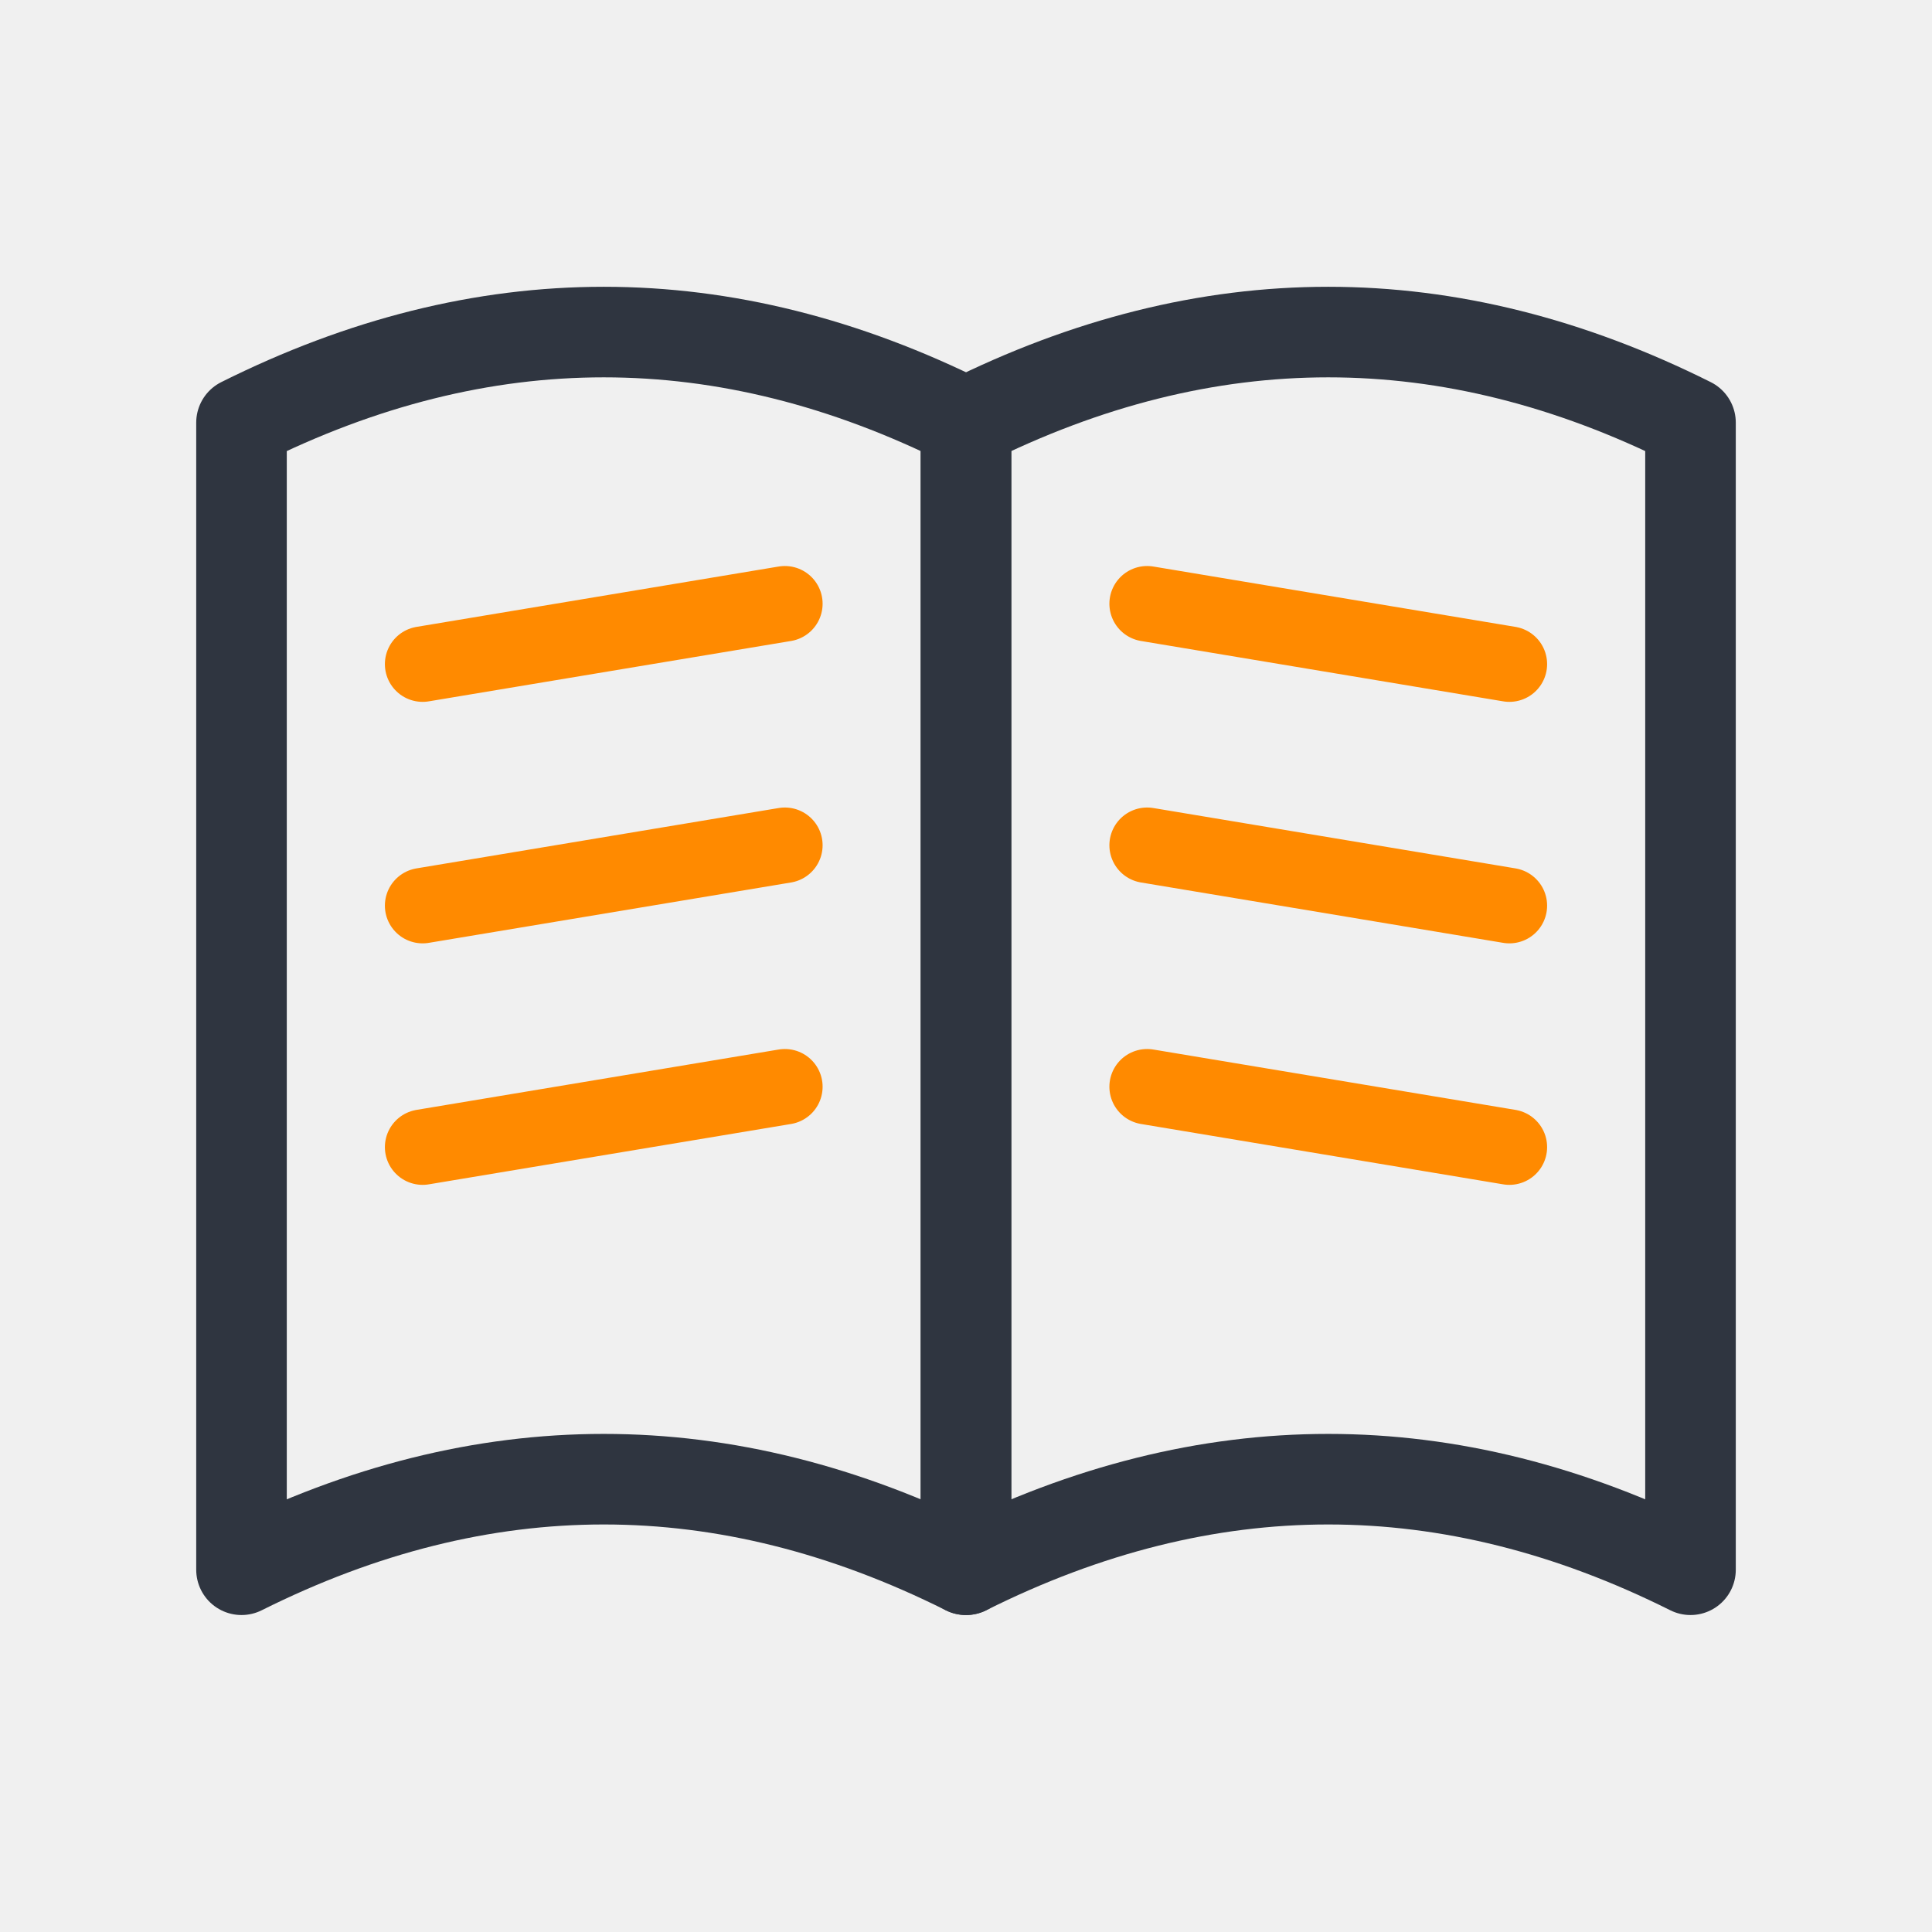
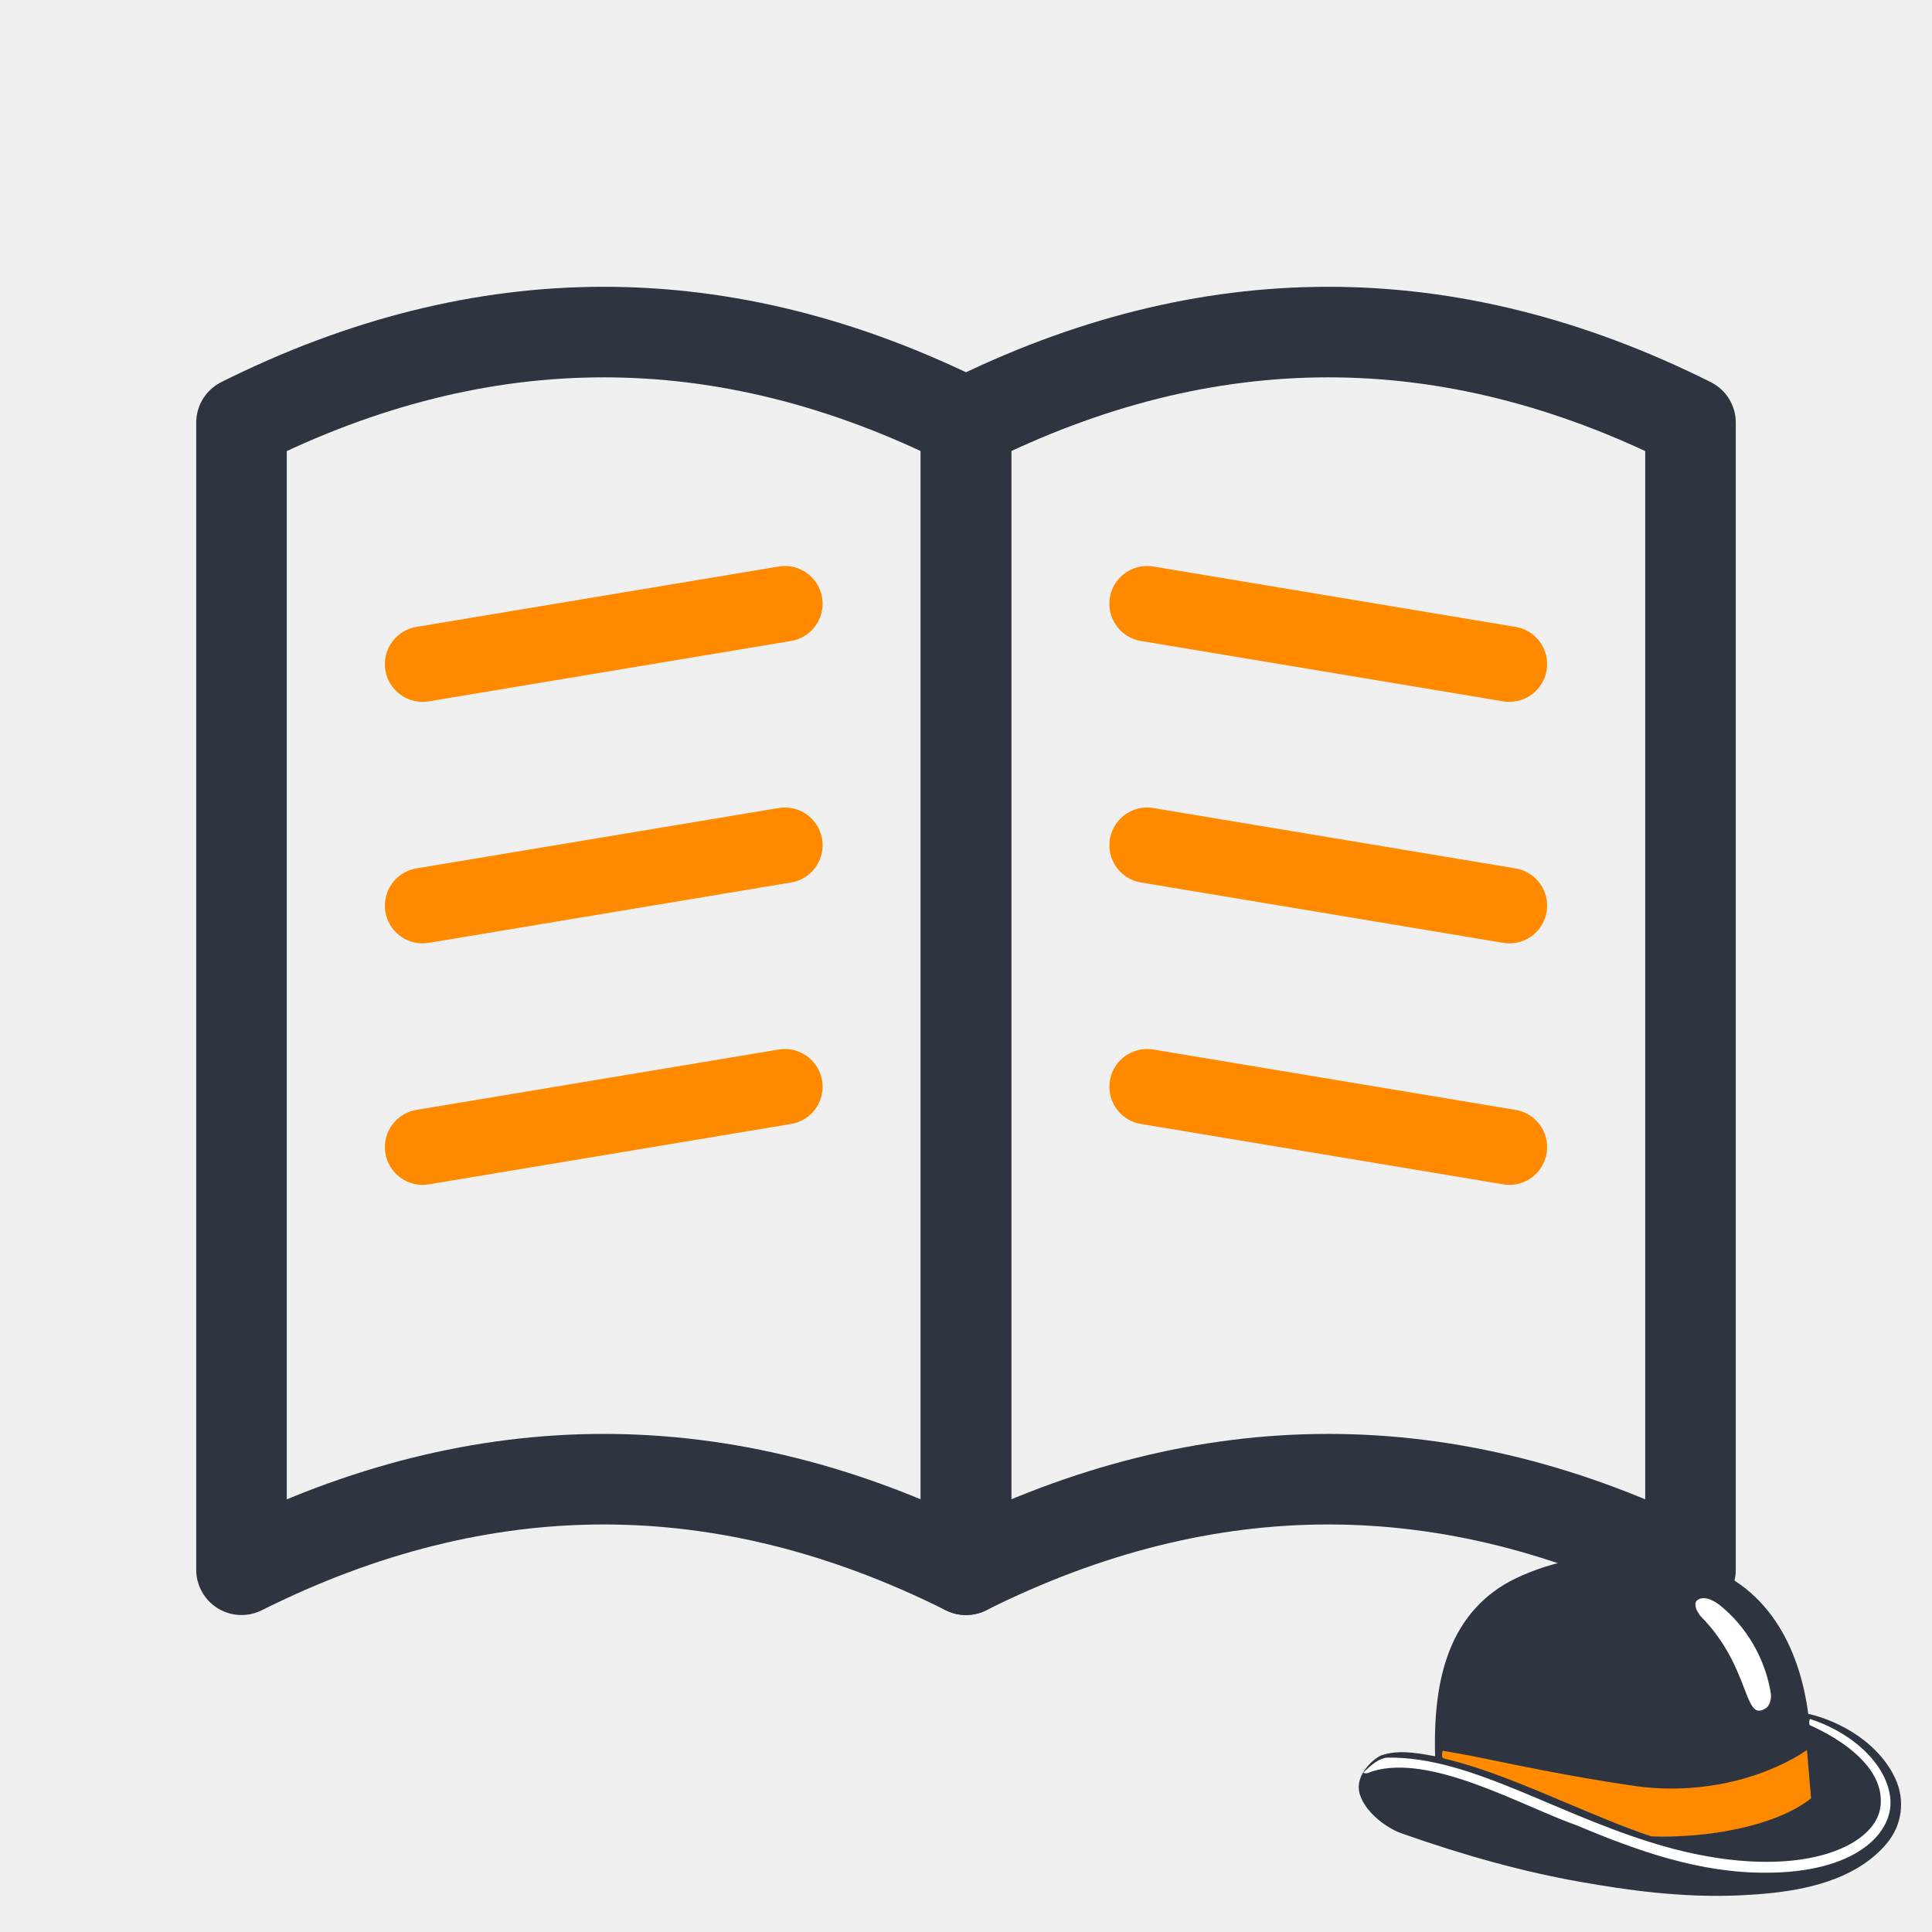
<svg xmlns="http://www.w3.org/2000/svg" viewBox="0 0 64 64">
  <path d="M8 14 Q20 8 32 14 L32 52 Q20 46 8 52 Z" fill="none" stroke="#2f3540" stroke-width="3" stroke-linejoin="round" />
  <path d="M56 14 Q44 8 32 14 L32 52 Q44 46 56 52 Z" fill="none" stroke="#2f3540" stroke-width="3" stroke-linejoin="round" />
  <g stroke="#ff8a00" stroke-width="2.5" stroke-linecap="round">
    <line x1="14" y1="22" x2="26" y2="20" />
    <line x1="14" y1="30" x2="26" y2="28" />
    <line x1="14" y1="38" x2="26" y2="36" />
    <line x1="38" y1="20" x2="50" y2="22" />
    <line x1="38" y1="28" x2="50" y2="30" />
    <line x1="38" y1="36" x2="50" y2="38" />
  </g>
+   <g class="chapeau-verdier" transform="translate(45,51.5) scale(0.263)">
+     <g transform="translate(-32.43429,-3.166729)">
+       <g transform="rotate(5.715664,59.99072,26.39995)">
+         <g transform="matrix(0.8089346,-0.1723346,0.1916699,0.8996939,-22.83128,-36.5791)">
+           <path fill="#ffffff" d="m 105.969,69.549 c 3.764,3.407 6.084,8.147 6.364,13.005 0.056,0.962 -0.481,1.811 -1.01,2.045 -0.621,0.275 -1.084,0.322 -1.457,0.149 -0.734,-0.341 -1.092,-1.57 -1.587,-3.272 -0.77,-2.644 -1.934,-6.641 -5.5,-10.699 -0.511,-0.582 -1.027,-1.927 -0.235,-2.327 1.332,-0.674 3.007,0.72 3.424,1.098 z" />
+           <path fill="#ffffff" transform="matrix(1.201735,0.1194947,-0.1329016,1.080506,13.48877,50.02759)" d="m 99.589,34.084 c 0.227,4.868 -4.486,9.267 -15.793,9.218 -8.273,0.025 -16.109,-2.753 -23.625,-5.93 -7.065,-2.484 -18.435,-9.126 -25.868,-6.832 -0.429,0.192 -0.876,0.28 -1.292,0.127 1.085,-1.043 1.974,-1.887 3.022,-1.989 11.002,-0.192 22.282,7.867 36.378,11.579 15.775,4.061 24.924,-0.319 25.727,-5.143 1.083,-6.51 -8.904,-10.393 -8.922,-10.444 -0.081,-0.222 -0.043,-0.662 0.035,-0.858 0,0 9.598,2.457 10.339,10.272 0.742,7.815 -5e-6,0 -6e-6,0 z" />
+           <path fill="#ff8a00" d="m 96.369,100.572 c -0.355,-0.024 -1.538,-0.128 -2.63,-0.233 l -1.984,-0.19 -2.119,-0.955 C 88.47,98.669 83.625,96.567 79.211,94.336 74.797,92.105 70.346,90.018 69.315,89.544 c -2.322,-1.068 -5.568,-2.273 -7.063,-2.777 -1.401,-0.473 -1.01,-0.741 -0.904,-1.171 0.048,-0.192 0.162,-0.327 0.277,-0.327 0.247,-6.64e-4 4.28,0.928 8.5,2.173 9.478,2.797 18.14,5.084 21.949,5.796 2.689,0.502 4.926,0.693 8.072,0.687 3.097,-0.006 4.688,-0.135 7.466,-0.608 3.038,-0.517 6.548,-1.534 8.585,-2.486 0.426,-0.199 0.813,-0.362 0.861,-0.362 0.087,-2.35e-4 0.043,2.526 -0.093,5.286 l -0.073,1.49 -0.965,0.46 c -2.68,1.277 -5.826,2.189 -10.033,2.679 -1.554,0.181 -8.007,0.29 -9.525,0.19 z" />
+           <path fill="#2f3540" d="m 95.38,61.717 c -6.85,-1.09 -13.954,-0.693 -19.945,1.21 -4.992,1.586 -8.796,4.612 -11.306,8.995 C 62.056,75.544 60.796,80.122 60.278,85.917 57.222,85.078 54.677,84.481 52.158,84.982 c -0.787,0.155 -4.621,2.109 -3.888,5.108 0.634,2.597 3.643,4.948 5.576,5.787 9.414,4.088 18.032,7.14 26.348,9.331 6.879,1.812 15.121,3.732 24.093,4.238 1.534,0.086 3.147,0.148 4.793,0.148 6.423,0 13.35,-0.94 18.107,-5.02 2.589,-2.221 3.514,-5.515 2.411,-8.595 -0.836,-2.335 -2.546,-4.567 -4.945,-6.456 -2.083,-1.639 -4.636,-2.975 -7.192,-3.765 -0.105,-5.343 -1.455,-10.159 -3.905,-13.929 -2.652,-4.081 -6.508,-6.949 -11.46,-8.527 -2.176,-0.693 -4.432,-1.222 -6.715,-1.586 z m 10.557,7.959 c 3.67,3.322 5.932,7.943 6.205,12.68 0.054,0.938 -0.469,1.766 -0.985,1.994 -0.606,0.268 -1.057,0.314 -1.42,0.145 -0.715,-0.333 -1.064,-1.531 -1.547,-3.19 -0.751,-2.578 -1.885,-6.475 -5.362,-10.431 -0.498,-0.567 -1.001,-1.879 -0.229,-2.269 1.299,-0.657 2.932,0.702 3.338,1.071 z m 11.69,16.801 c 6.49,2.639 11.02,7.572 10.838,12.177 -0.186,4.698 -6.623,9.477 -20.205,8.073 -9.945,-0.961 -18.993,-4.9 -27.603,-9.23 -8.16,-3.528 -20.941,-12.064 -30.178,-10.473 -0.541,0.156 -0.898,0.272 -1.378,0.056 1.443,-0.997 2.612,-1.714 3.885,-1.699 13.247,1.107 25.491,11.076 41.937,16.77 18.418,6.273 30.24,2.685 31.846,-2.432 2.167,-6.904 -9.262,-12.352 -9.277,-12.408 -0.068,-0.249 0.015,-0.632 0.135,-0.834 z m -0.964,4.196 -0.183,6.632 c -6.03,3.381 -16.791,3.826 -24.799,2.767 -3.913,-1.617 -8.15,-3.748 -12.248,-5.808 -5.784,-2.908 -11.764,-5.914 -17.18,-7.681 -0.049,-0.016 -0.101,-0.032 -0.152,-0.048 -0.37,-0.116 -0.751,-0.235 -0.772,-0.492 -0.016,-0.198 0.093,-0.661 0.216,-0.743 0.017,-0.012 0.029,-0.01 0.043,-0.004 l 3.91,1.036 c 5.87,1.691 14.995,4.431 24.75,6.694 11.108,2.466 21.04,0.227 26.414,-2.353 z" />
+         </g>
+       </g>
+     </g>
+   </g>
</svg>
